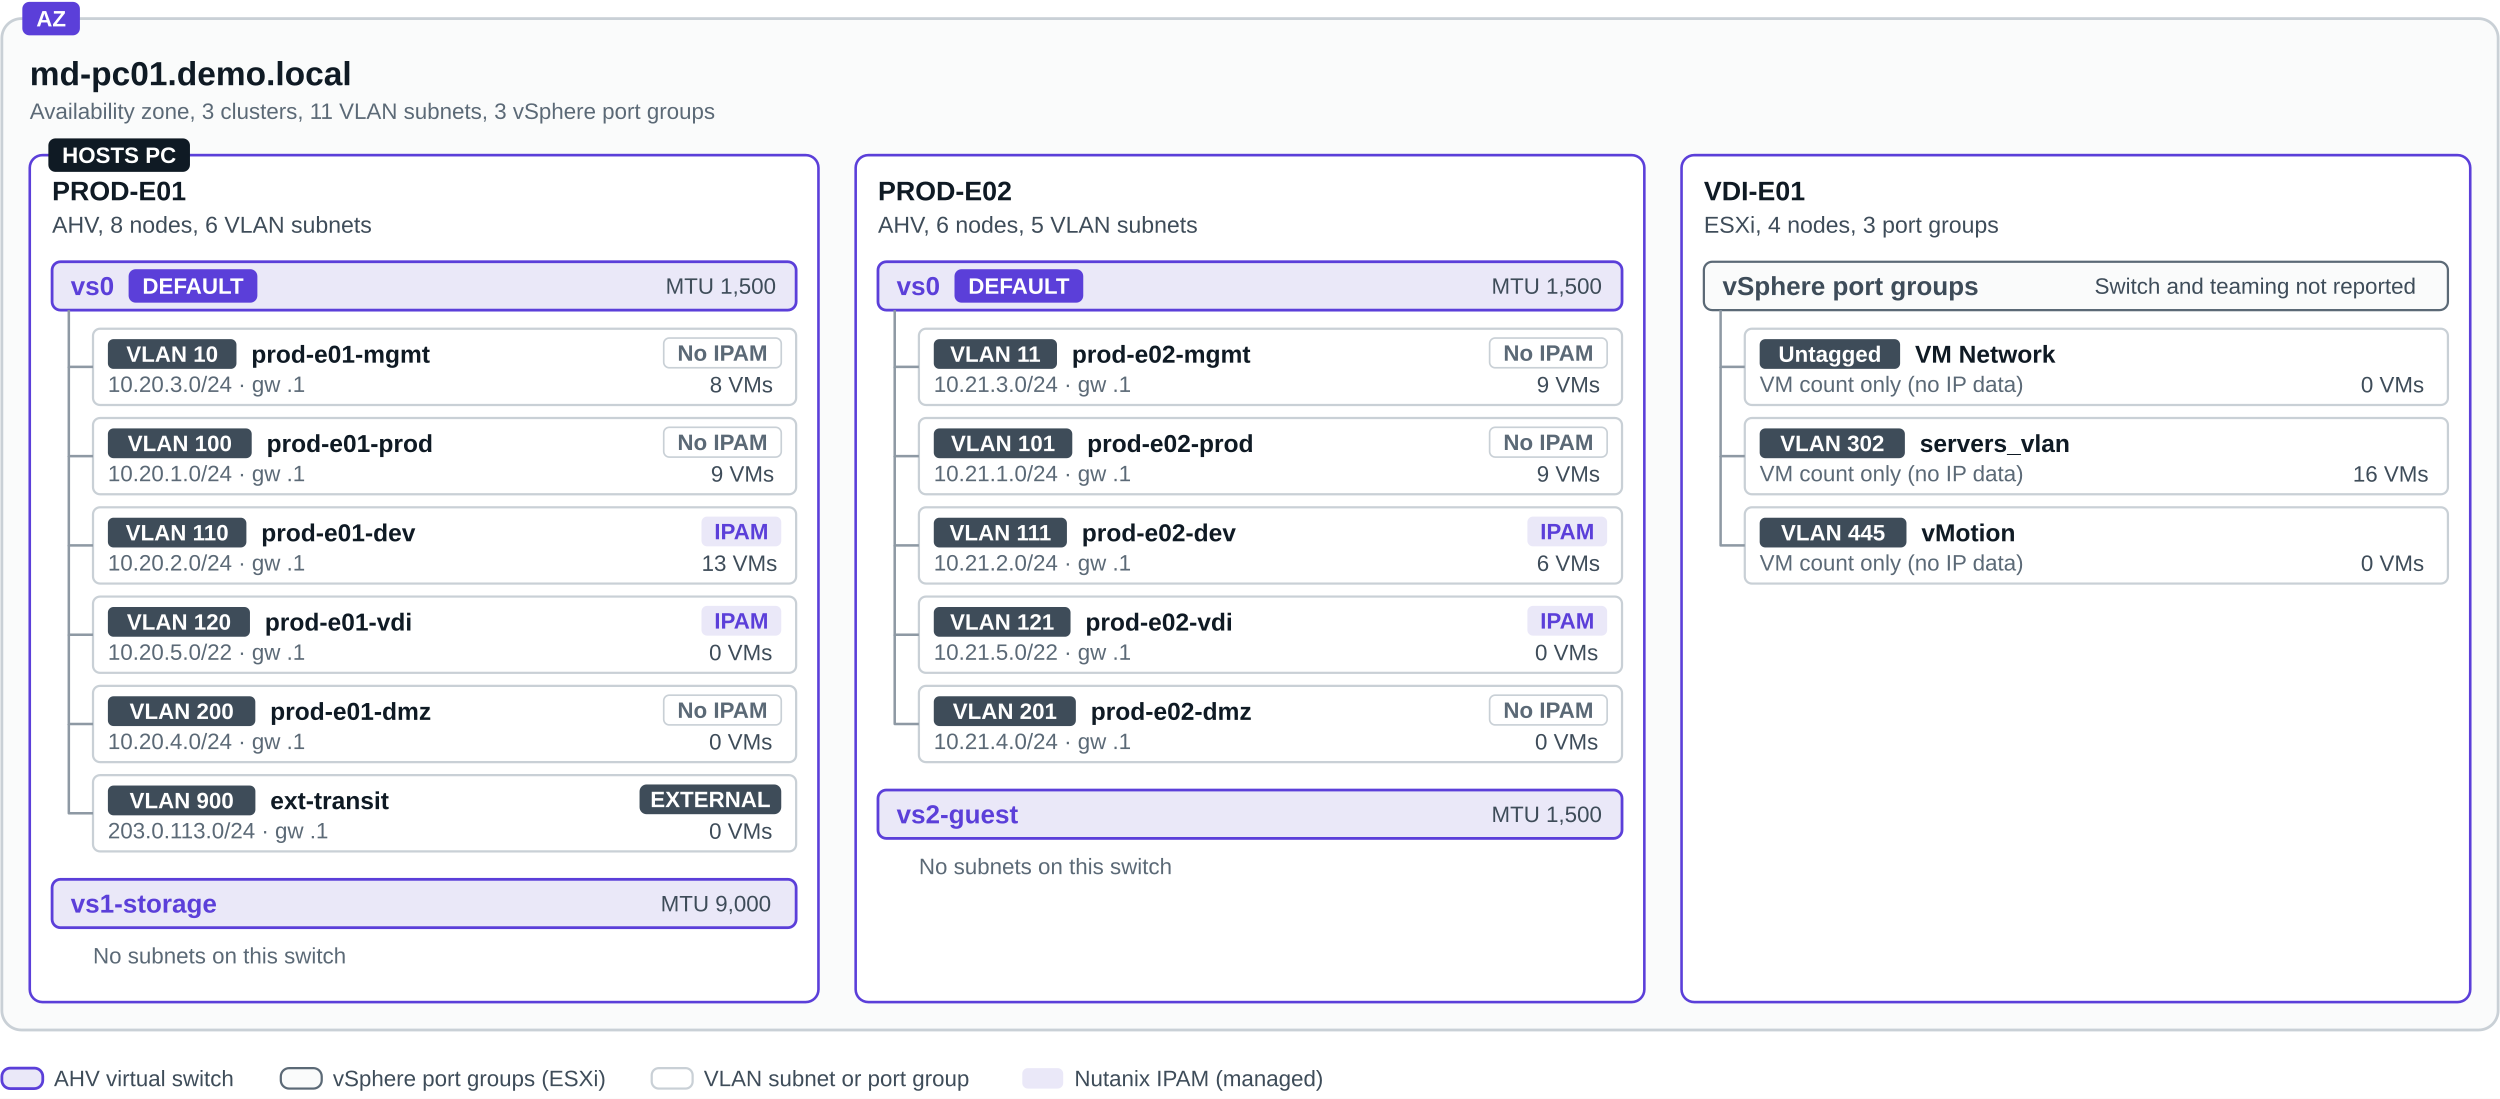
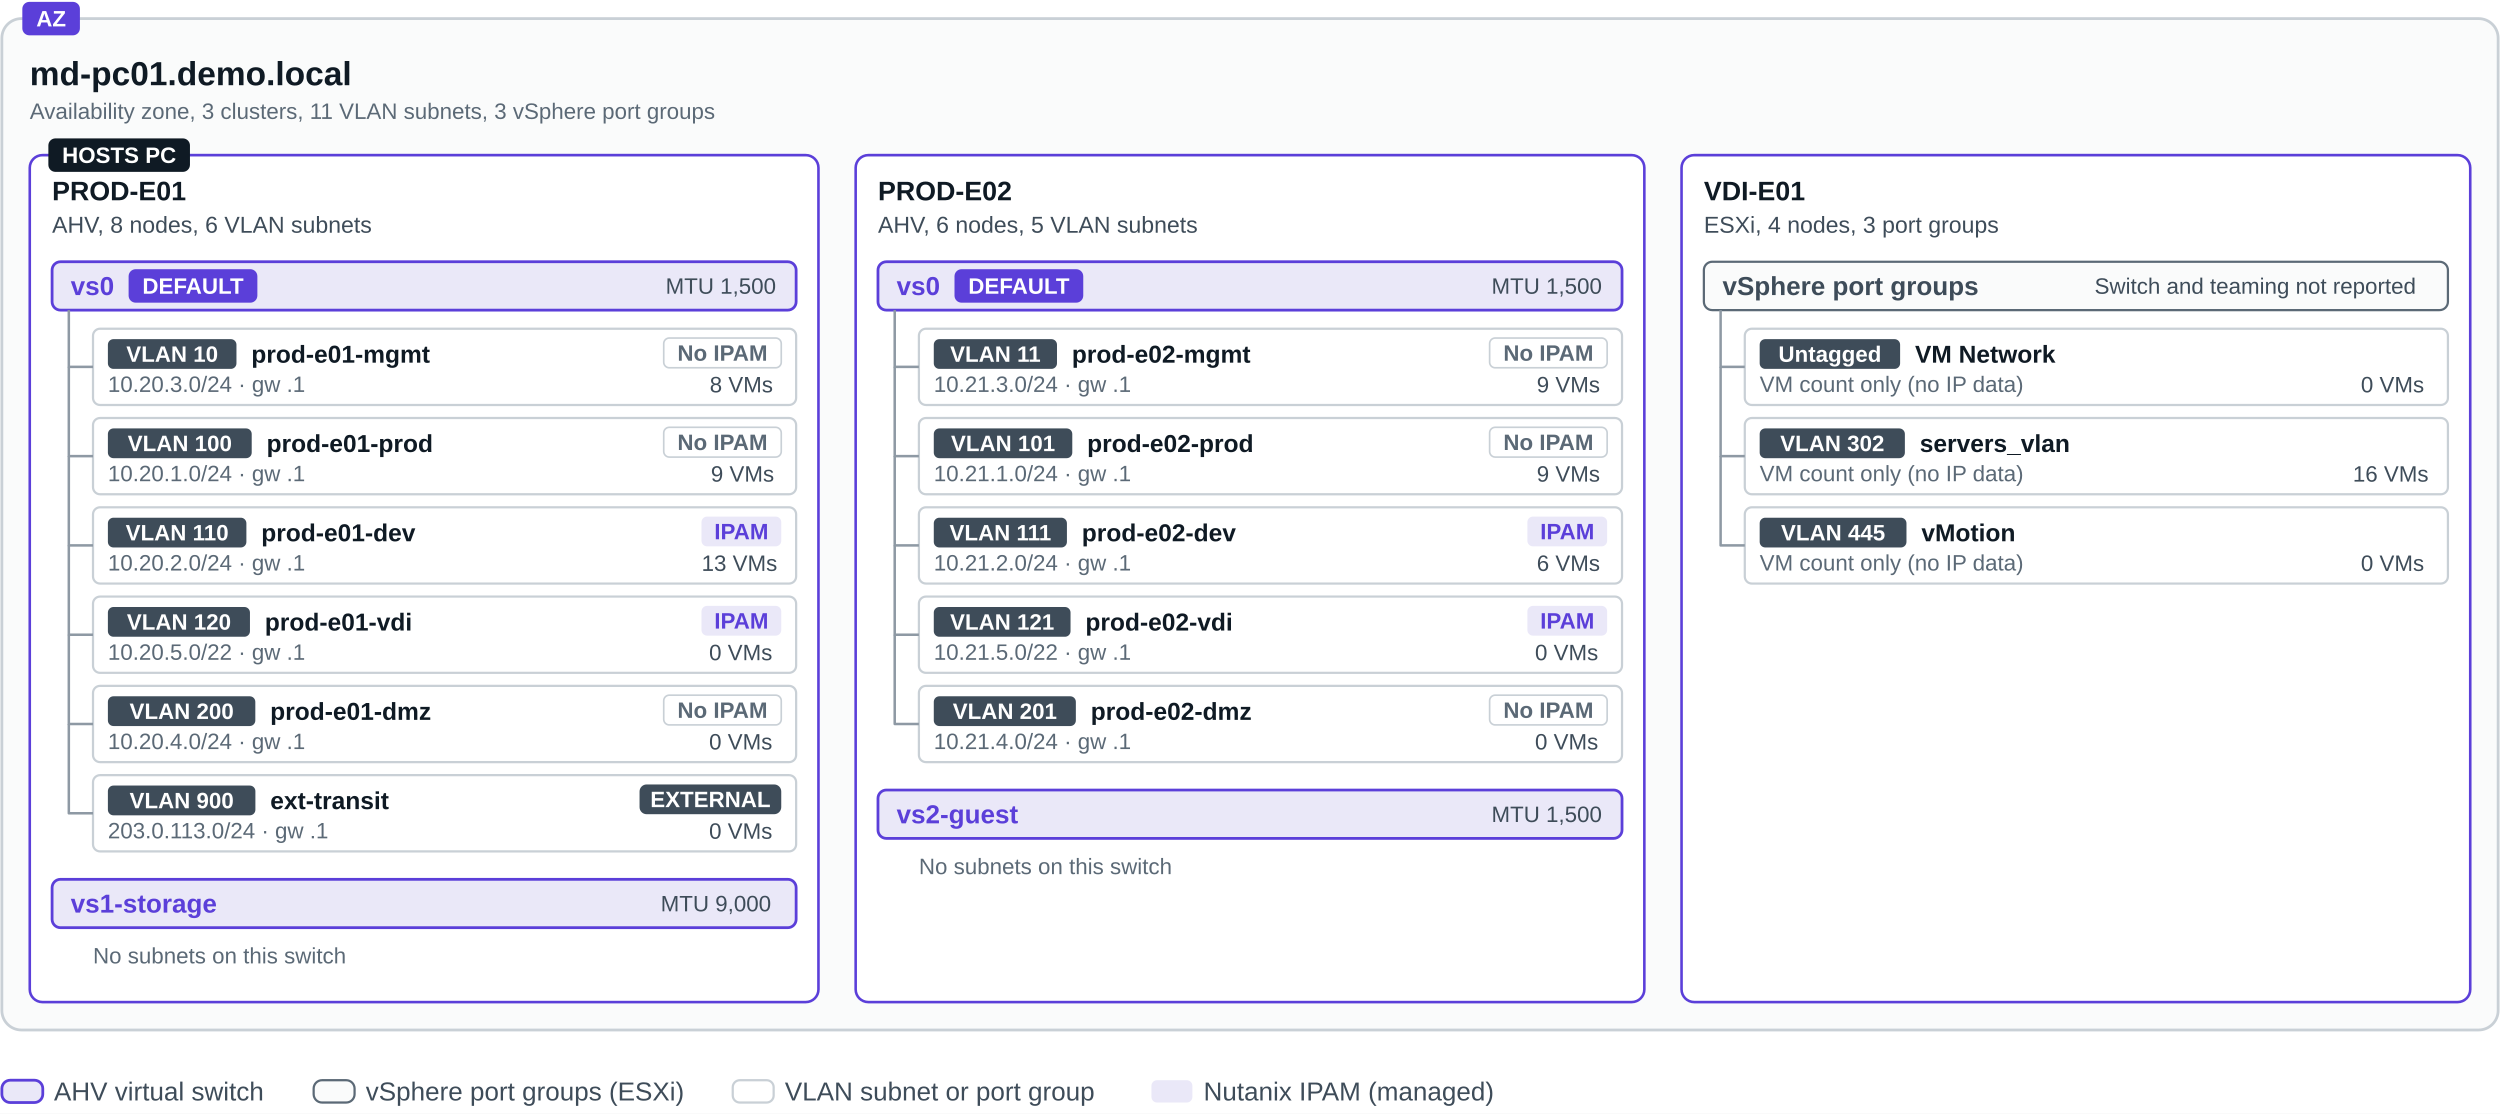
- <svg xmlns="http://www.w3.org/2000/svg" version="1.1" width="672pt" height="295.36pt" viewBox="0 0 672 295.36" font-family="Figtree, Calibri, 'Segoe UI', Arial, sans-serif">
-   <rect width="672" height="295.36" fill="#FFFFFF" />
+ <svg xmlns="http://www.w3.org/2000/svg" version="1.1" width="672pt" height="299.36pt" viewBox="0 0 672 299.36" font-family="Figtree, Calibri, 'Segoe UI', Arial, sans-serif">
+   <rect width="672" height="299.36" fill="#FFFFFF" />
  <g id="site:md-pc01.demo.local" data-kind="container" data-name="md-pc01.demo.local" data-prism-central="md-pc01.demo.local">
    <rect x="0.5" y="5" width="671" height="271.86" fill="#FAFBFB" rx="5.25" stroke="#C9D0D6" stroke-width="0.75" />
    <text x="8" y="22.91" font-size="9" font-weight="600" fill="#0F1A24" textLength="83.19" lengthAdjust="spacingAndGlyphs">md-pc01.demo.local</text>
    <text x="8" y="31.96" font-size="6" fill="#5B6976" textLength="183.22" lengthAdjust="spacingAndGlyphs">Availability zone, 3 clusters, 11 VLAN subnets, 3 vSphere port groups</text>
  </g>
  <g id="cluster:86088e1b-cdfc-5113-a735-aeb9ef1962c3" data-kind="box" data-cluster-uuid="86088e1b-cdfc-5113-a735-aeb9ef1962c3" data-name="PROD-E01" data-prism-central="md-pc01.demo.local">
    <rect x="8" y="41.7" width="212" height="227.66" fill="#FFFFFF" rx="3.4" stroke="#5B3FD9" stroke-width="0.7" />
    <text x="14" y="53.83" font-size="7.2" font-weight="600" fill="#0F1A24" textLength="34.37" lengthAdjust="spacingAndGlyphs">PROD-E01</text>
    <text x="14" y="62.56" font-size="6.2" fill="#3E4C59" textLength="86.47" lengthAdjust="spacingAndGlyphs">AHV, 8 nodes, 6 VLAN subnets</text>
  </g>
  <g id="vs:86088e1b-cdfc-5113-a735-aeb9ef1962c3:vs0" data-kind="box" data-cluster-uuid="86088e1b-cdfc-5113-a735-aeb9ef1962c3" data-name="vs0" data-virtual-switch="vs0">
    <rect x="14" y="70.36" width="200" height="13" fill="#EAE8F8" rx="2.25" stroke="#5B3FD9" stroke-width="0.75" />
    <text x="19" y="79.31" font-size="7" font-weight="600" fill="#5B3FD9" textLength="11.57" lengthAdjust="spacingAndGlyphs">vs0</text>
  </g>
  <g id="vs:86088e1b-cdfc-5113-a735-aeb9ef1962c3:vs0:mtu" data-kind="label">
    <text x="178.91" y="78.96" font-size="6" fill="#3E4C59" textLength="29.09" lengthAdjust="spacingAndGlyphs">MTU 1,500</text>
  </g>
  <g id="subnet:5f0c65e7-222f-5631-98dd-02ef1a78703c" data-kind="box" data-cluster="PROD-E01" data-name="prod-e01-mgmt" data-prefix="10.20.3.0/24" data-prism-central="md-pc01.demo.local" data-subnet-uuid="5f0c65e7-222f-5631-98dd-02ef1a78703c" data-vlan="10">
    <rect x="25" y="88.36" width="189" height="20.5" fill="#FFFFFF" rx="1.9" stroke="#C9D0D6" stroke-width="0.6" />
    <text x="67.56" y="97.49" font-size="6.6" font-weight="600" fill="#0F1A24" textLength="48.09" lengthAdjust="spacingAndGlyphs">prod-e01-mgmt</text>
    <text x="29" y="105.35" font-size="6" fill="#5B6976" textLength="51.71" lengthAdjust="spacingAndGlyphs">10.20.3.0/24 · gw .1</text>
  </g>
  <g id="subnet:5f0c65e7-222f-5631-98dd-02ef1a78703c:vms" data-kind="label">
    <text x="190.77" y="105.46" font-size="6" fill="#3E4C59" textLength="17.2" lengthAdjust="spacingAndGlyphs">8 VMs</text>
  </g>
  <g id="subnet:14679356-3628-5840-a19f-214999b6c3c7" data-kind="box" data-cluster="PROD-E01" data-name="prod-e01-prod" data-prefix="10.20.1.0/24" data-prism-central="md-pc01.demo.local" data-subnet-uuid="14679356-3628-5840-a19f-214999b6c3c7" data-vlan="100">
    <rect x="25" y="112.36" width="189" height="20.5" fill="#FFFFFF" rx="1.9" stroke="#C9D0D6" stroke-width="0.6" />
    <text x="71.66" y="121.49" font-size="6.6" font-weight="600" fill="#0F1A24" textLength="44.23" lengthAdjust="spacingAndGlyphs">prod-e01-prod</text>
    <text x="29" y="129.35" font-size="6" fill="#5B6976" textLength="50.93" lengthAdjust="spacingAndGlyphs">10.20.1.0/24 · gw .1</text>
  </g>
  <g id="subnet:14679356-3628-5840-a19f-214999b6c3c7:vms" data-kind="label">
    <text x="191.08" y="129.46" font-size="6" fill="#3E4C59" textLength="16.91" lengthAdjust="spacingAndGlyphs">9 VMs</text>
  </g>
  <g id="subnet:13371443-f92e-5065-a01f-5186beb67183" data-kind="box" data-cluster="PROD-E01" data-name="prod-e01-dev" data-prefix="10.20.2.0/24" data-prism-central="md-pc01.demo.local" data-subnet-uuid="13371443-f92e-5065-a01f-5186beb67183" data-vlan="110">
    <rect x="25" y="136.36" width="189" height="20.5" fill="#FFFFFF" rx="1.9" stroke="#C9D0D6" stroke-width="0.6" />
    <text x="70.23" y="145.49" font-size="6.6" font-weight="600" fill="#0F1A24" textLength="41.27" lengthAdjust="spacingAndGlyphs">prod-e01-dev</text>
    <text x="29" y="153.35" font-size="6" fill="#5B6976" textLength="51.8" lengthAdjust="spacingAndGlyphs">10.20.2.0/24 · gw .1</text>
  </g>
  <g id="subnet:13371443-f92e-5065-a01f-5186beb67183:vms" data-kind="label">
    <text x="188.59" y="153.46" font-size="6" fill="#3E4C59" textLength="19.25" lengthAdjust="spacingAndGlyphs">13 VMs</text>
  </g>
  <g id="subnet:c2bfb306-8440-53e8-b1ee-47e7c31688c4" data-kind="box" data-cluster="PROD-E01" data-name="prod-e01-vdi" data-prefix="10.20.5.0/22" data-prism-central="md-pc01.demo.local" data-subnet-uuid="c2bfb306-8440-53e8-b1ee-47e7c31688c4" data-vlan="120">
    <rect x="25" y="160.36" width="189" height="20.5" fill="#FFFFFF" rx="1.9" stroke="#C9D0D6" stroke-width="0.6" />
    <text x="71.19" y="169.49" font-size="6.6" font-weight="600" fill="#0F1A24" textLength="39.28" lengthAdjust="spacingAndGlyphs">prod-e01-vdi</text>
    <text x="29" y="177.35" font-size="6" fill="#5B6976" textLength="51.53" lengthAdjust="spacingAndGlyphs">10.20.5.0/22 · gw .1</text>
  </g>
  <g id="subnet:c2bfb306-8440-53e8-b1ee-47e7c31688c4:vms" data-kind="label">
    <text x="190.6" y="177.46" font-size="6" fill="#3E4C59" textLength="17.36" lengthAdjust="spacingAndGlyphs">0 VMs</text>
  </g>
  <g id="subnet:2b6ede06-5ed9-5a8a-8906-f493c0ff00e6" data-kind="box" data-cluster="PROD-E01" data-name="prod-e01-dmz" data-prefix="10.20.4.0/24" data-prism-central="md-pc01.demo.local" data-subnet-uuid="2b6ede06-5ed9-5a8a-8906-f493c0ff00e6" data-vlan="200">
    <rect x="25" y="184.36" width="189" height="20.5" fill="#FFFFFF" rx="1.9" stroke="#C9D0D6" stroke-width="0.6" />
    <text x="72.63" y="193.49" font-size="6.6" font-weight="600" fill="#0F1A24" textLength="42.95" lengthAdjust="spacingAndGlyphs">prod-e01-dmz</text>
    <text x="29" y="201.35" font-size="6" fill="#5B6976" textLength="52.18" lengthAdjust="spacingAndGlyphs">10.20.4.0/24 · gw .1</text>
  </g>
  <g id="subnet:2b6ede06-5ed9-5a8a-8906-f493c0ff00e6:vms" data-kind="label">
    <text x="190.6" y="201.46" font-size="6" fill="#3E4C59" textLength="17.36" lengthAdjust="spacingAndGlyphs">0 VMs</text>
  </g>
  <g id="subnet:73d3c0da-d6e1-5147-86df-f8b1d5b45de2" data-kind="box" data-cluster="PROD-E01" data-name="ext-transit" data-prefix="203.0.113.0/24" data-prism-central="md-pc01.demo.local" data-subnet-uuid="73d3c0da-d6e1-5147-86df-f8b1d5b45de2" data-vlan="900" data-external="true">
    <rect x="25" y="208.36" width="189" height="20.5" fill="#FFFFFF" rx="1.9" stroke="#C9D0D6" stroke-width="0.6" />
    <text x="72.65" y="217.49" font-size="6.6" font-weight="600" fill="#0F1A24" textLength="31.81" lengthAdjust="spacingAndGlyphs">ext-transit</text>
    <text x="29" y="225.35" font-size="6" fill="#5B6976" textLength="57.46" lengthAdjust="spacingAndGlyphs">203.0.113.0/24 · gw .1</text>
  </g>
  <g id="subnet:73d3c0da-d6e1-5147-86df-f8b1d5b45de2:vms" data-kind="label">
    <text x="190.6" y="225.46" font-size="6" fill="#3E4C59" textLength="17.36" lengthAdjust="spacingAndGlyphs">0 VMs</text>
  </g>
  <g id="vs:86088e1b-cdfc-5113-a735-aeb9ef1962c3:vs1-storage" data-kind="box" data-cluster-uuid="86088e1b-cdfc-5113-a735-aeb9ef1962c3" data-name="vs1-storage" data-virtual-switch="vs1-storage">
    <rect x="14" y="236.36" width="200" height="13" fill="#EAE8F8" rx="2.25" stroke="#5B3FD9" stroke-width="0.75" />
    <text x="19" y="245.31" font-size="7" font-weight="600" fill="#5B3FD9" textLength="37.18" lengthAdjust="spacingAndGlyphs">vs1-storage</text>
  </g>
  <g id="vs:86088e1b-cdfc-5113-a735-aeb9ef1962c3:vs1-storage:mtu" data-kind="label">
    <text x="177.59" y="244.96" font-size="6" fill="#3E4C59" textLength="30.41" lengthAdjust="spacingAndGlyphs">MTU 9,000</text>
  </g>
  <g id="vs:86088e1b-cdfc-5113-a735-aeb9ef1962c3:vs1-storage:none" data-kind="label">
    <text x="25" y="258.96" font-size="6" fill="#5B6976" textLength="69.79" lengthAdjust="spacingAndGlyphs">No subnets on this switch</text>
  </g>
  <g id="cluster:b05a4233-4013-58ed-a8b7-794ab3a4f5f8" data-kind="box" data-cluster-uuid="b05a4233-4013-58ed-a8b7-794ab3a4f5f8" data-name="PROD-E02" data-prism-central="md-pc01.demo.local">
    <rect x="230" y="41.7" width="212" height="227.66" fill="#FFFFFF" rx="3.4" stroke="#5B3FD9" stroke-width="0.7" />
    <text x="236" y="53.83" font-size="7.2" font-weight="600" fill="#0F1A24" textLength="35.47" lengthAdjust="spacingAndGlyphs">PROD-E02</text>
    <text x="236" y="62.56" font-size="6.2" fill="#3E4C59" textLength="86.22" lengthAdjust="spacingAndGlyphs">AHV, 6 nodes, 5 VLAN subnets</text>
  </g>
  <g id="vs:b05a4233-4013-58ed-a8b7-794ab3a4f5f8:vs0" data-kind="box" data-cluster-uuid="b05a4233-4013-58ed-a8b7-794ab3a4f5f8" data-name="vs0" data-virtual-switch="vs0">
    <rect x="236" y="70.36" width="200" height="13" fill="#EAE8F8" rx="2.25" stroke="#5B3FD9" stroke-width="0.75" />
    <text x="241" y="79.31" font-size="7" font-weight="600" fill="#5B3FD9" textLength="11.57" lengthAdjust="spacingAndGlyphs">vs0</text>
  </g>
  <g id="vs:b05a4233-4013-58ed-a8b7-794ab3a4f5f8:vs0:mtu" data-kind="label">
    <text x="400.91" y="78.96" font-size="6" fill="#3E4C59" textLength="29.09" lengthAdjust="spacingAndGlyphs">MTU 1,500</text>
  </g>
  <g id="subnet:316b9098-112f-5fe3-880a-23b052b5348e" data-kind="box" data-cluster="PROD-E02" data-name="prod-e02-mgmt" data-prefix="10.21.3.0/24" data-prism-central="md-pc01.demo.local" data-subnet-uuid="316b9098-112f-5fe3-880a-23b052b5348e" data-vlan="11">
    <rect x="247" y="88.36" width="189" height="20.5" fill="#FFFFFF" rx="1.9" stroke="#C9D0D6" stroke-width="0.6" />
    <text x="288.12" y="97.49" font-size="6.6" font-weight="600" fill="#0F1A24" textLength="49.09" lengthAdjust="spacingAndGlyphs">prod-e02-mgmt</text>
    <text x="251" y="105.35" font-size="6" fill="#5B6976" textLength="50.35" lengthAdjust="spacingAndGlyphs">10.21.3.0/24 · gw .1</text>
  </g>
  <g id="subnet:316b9098-112f-5fe3-880a-23b052b5348e:vms" data-kind="label">
    <text x="413.08" y="105.46" font-size="6" fill="#3E4C59" textLength="16.91" lengthAdjust="spacingAndGlyphs">9 VMs</text>
  </g>
  <g id="subnet:80bc3fc9-8001-57ae-b980-06e022caf45e" data-kind="box" data-cluster="PROD-E02" data-name="prod-e02-prod" data-prefix="10.21.1.0/24" data-prism-central="md-pc01.demo.local" data-subnet-uuid="80bc3fc9-8001-57ae-b980-06e022caf45e" data-vlan="101">
    <rect x="247" y="112.36" width="189" height="20.5" fill="#FFFFFF" rx="1.9" stroke="#C9D0D6" stroke-width="0.6" />
    <text x="292.23" y="121.49" font-size="6.6" font-weight="600" fill="#0F1A24" textLength="45.23" lengthAdjust="spacingAndGlyphs">prod-e02-prod</text>
    <text x="251" y="129.35" font-size="6" fill="#5B6976" textLength="49.56" lengthAdjust="spacingAndGlyphs">10.21.1.0/24 · gw .1</text>
  </g>
  <g id="subnet:80bc3fc9-8001-57ae-b980-06e022caf45e:vms" data-kind="label">
    <text x="413.08" y="129.46" font-size="6" fill="#3E4C59" textLength="16.91" lengthAdjust="spacingAndGlyphs">9 VMs</text>
  </g>
  <g id="subnet:b2555e59-e2ad-561f-b91e-d1fac1a81889" data-kind="box" data-cluster="PROD-E02" data-name="prod-e02-dev" data-prefix="10.21.2.0/24" data-prism-central="md-pc01.demo.local" data-subnet-uuid="b2555e59-e2ad-561f-b91e-d1fac1a81889" data-vlan="111">
    <rect x="247" y="136.36" width="189" height="20.5" fill="#FFFFFF" rx="1.9" stroke="#C9D0D6" stroke-width="0.6" />
    <text x="290.79" y="145.49" font-size="6.6" font-weight="600" fill="#0F1A24" textLength="42.27" lengthAdjust="spacingAndGlyphs">prod-e02-dev</text>
    <text x="251" y="153.35" font-size="6" fill="#5B6976" textLength="50.44" lengthAdjust="spacingAndGlyphs">10.21.2.0/24 · gw .1</text>
  </g>
  <g id="subnet:b2555e59-e2ad-561f-b91e-d1fac1a81889:vms" data-kind="label">
    <text x="413.08" y="153.46" font-size="6" fill="#3E4C59" textLength="16.91" lengthAdjust="spacingAndGlyphs">6 VMs</text>
  </g>
  <g id="subnet:e1aa7c7c-5acf-54b5-864e-657ea910a230" data-kind="box" data-cluster="PROD-E02" data-name="prod-e02-vdi" data-prefix="10.21.5.0/22" data-prism-central="md-pc01.demo.local" data-subnet-uuid="e1aa7c7c-5acf-54b5-864e-657ea910a230" data-vlan="121">
    <rect x="247" y="160.36" width="189" height="20.5" fill="#FFFFFF" rx="1.9" stroke="#C9D0D6" stroke-width="0.6" />
    <text x="291.76" y="169.49" font-size="6.6" font-weight="600" fill="#0F1A24" textLength="40.29" lengthAdjust="spacingAndGlyphs">prod-e02-vdi</text>
    <text x="251" y="177.35" font-size="6" fill="#5B6976" textLength="50.16" lengthAdjust="spacingAndGlyphs">10.21.5.0/22 · gw .1</text>
  </g>
  <g id="subnet:e1aa7c7c-5acf-54b5-864e-657ea910a230:vms" data-kind="label">
    <text x="412.6" y="177.46" font-size="6" fill="#3E4C59" textLength="17.36" lengthAdjust="spacingAndGlyphs">0 VMs</text>
  </g>
  <g id="subnet:1e5d83f5-e261-5bed-9dfe-e46e3c95e9c3" data-kind="box" data-cluster="PROD-E02" data-name="prod-e02-dmz" data-prefix="10.21.4.0/24" data-prism-central="md-pc01.demo.local" data-subnet-uuid="1e5d83f5-e261-5bed-9dfe-e46e3c95e9c3" data-vlan="201">
    <rect x="247" y="184.36" width="189" height="20.5" fill="#FFFFFF" rx="1.9" stroke="#C9D0D6" stroke-width="0.6" />
    <text x="293.19" y="193.49" font-size="6.6" font-weight="600" fill="#0F1A24" textLength="43.95" lengthAdjust="spacingAndGlyphs">prod-e02-dmz</text>
    <text x="251" y="201.35" font-size="6" fill="#5B6976" textLength="50.81" lengthAdjust="spacingAndGlyphs">10.21.4.0/24 · gw .1</text>
  </g>
  <g id="subnet:1e5d83f5-e261-5bed-9dfe-e46e3c95e9c3:vms" data-kind="label">
    <text x="412.6" y="201.46" font-size="6" fill="#3E4C59" textLength="17.36" lengthAdjust="spacingAndGlyphs">0 VMs</text>
  </g>
  <g id="vs:b05a4233-4013-58ed-a8b7-794ab3a4f5f8:vs2-guest" data-kind="box" data-cluster-uuid="b05a4233-4013-58ed-a8b7-794ab3a4f5f8" data-name="vs2-guest" data-virtual-switch="vs2-guest">
    <rect x="236" y="212.36" width="200" height="13" fill="#EAE8F8" rx="2.25" stroke="#5B3FD9" stroke-width="0.75" />
    <text x="241" y="221.31" font-size="7" font-weight="600" fill="#5B3FD9" textLength="31.92" lengthAdjust="spacingAndGlyphs">vs2-guest</text>
  </g>
  <g id="vs:b05a4233-4013-58ed-a8b7-794ab3a4f5f8:vs2-guest:mtu" data-kind="label">
    <text x="400.91" y="220.96" font-size="6" fill="#3E4C59" textLength="29.09" lengthAdjust="spacingAndGlyphs">MTU 1,500</text>
  </g>
  <g id="vs:b05a4233-4013-58ed-a8b7-794ab3a4f5f8:vs2-guest:none" data-kind="label">
    <text x="247" y="234.96" font-size="6" fill="#5B6976" textLength="69.79" lengthAdjust="spacingAndGlyphs">No subnets on this switch</text>
  </g>
  <g id="cluster:9b4738ef-4d63-5e4f-92be-6214d8858c4e" data-kind="box" data-cluster-uuid="9b4738ef-4d63-5e4f-92be-6214d8858c4e" data-name="VDI-E01" data-prism-central="md-pc01.demo.local">
    <rect x="452" y="41.7" width="212" height="227.66" fill="#FFFFFF" rx="3.4" stroke="#5B3FD9" stroke-width="0.7" />
    <text x="458" y="53.83" font-size="7.2" font-weight="600" fill="#0F1A24" textLength="27.02" lengthAdjust="spacingAndGlyphs">VDI-E01</text>
    <text x="458" y="62.56" font-size="6.2" fill="#3E4C59" textLength="78.41" lengthAdjust="spacingAndGlyphs">ESXi, 4 nodes, 3 port groups</text>
  </g>
  <g id="pg:9b4738ef-4d63-5e4f-92be-6214d8858c4e" data-kind="box" data-cluster-uuid="9b4738ef-4d63-5e4f-92be-6214d8858c4e" data-name="vSphere port groups">
    <rect x="458" y="70.36" width="200" height="13" fill="#FAFBFB" rx="2.25" stroke="#5B6976" stroke-width="0.6" />
    <text x="463" y="79.31" font-size="7" font-weight="600" fill="#3E4C59" textLength="65.53" lengthAdjust="spacingAndGlyphs">vSphere port groups</text>
  </g>
  <g id="pg:9b4738ef-4d63-5e4f-92be-6214d8858c4e:mtu" data-kind="label">
    <text x="563.02" y="78.96" font-size="6" fill="#3E4C59" textLength="88.98" lengthAdjust="spacingAndGlyphs">Switch and teaming not reported</text>
  </g>
  <g id="pg:2f80d477-0c04-5273-9a1f-52df2b23ca6c" data-kind="box" data-cluster="VDI-E01" data-name="VM Network" data-port-group-uuid="2f80d477-0c04-5273-9a1f-52df2b23ca6c" data-prism-central="md-pc01.demo.local" data-vlan="0">
    <rect x="469" y="88.36" width="189" height="20.5" fill="#FFFFFF" rx="1.9" stroke="#C9D0D6" stroke-width="0.6" />
    <text x="514.75" y="97.49" font-size="6.6" font-weight="600" fill="#0F1A24" textLength="38.27" lengthAdjust="spacingAndGlyphs">VM Network</text>
    <text x="473" y="105.35" font-size="6" fill="#5B6976" textLength="71.69" lengthAdjust="spacingAndGlyphs">VM count only (no IP data)</text>
  </g>
  <g id="pg:2f80d477-0c04-5273-9a1f-52df2b23ca6c:vms" data-kind="label">
    <text x="634.6" y="105.46" font-size="6" fill="#3E4C59" textLength="17.36" lengthAdjust="spacingAndGlyphs">0 VMs</text>
  </g>
  <g id="pg:a4fabf94-eb8a-5ff7-8148-578a58d6177f" data-kind="box" data-cluster="VDI-E01" data-name="servers_vlan" data-port-group-uuid="a4fabf94-eb8a-5ff7-8148-578a58d6177f" data-prism-central="md-pc01.demo.local" data-vlan="302">
    <rect x="469" y="112.36" width="189" height="20.5" fill="#FFFFFF" rx="1.9" stroke="#C9D0D6" stroke-width="0.6" />
    <text x="516.03" y="121.49" font-size="6.6" font-weight="600" fill="#0F1A24" textLength="36.99" lengthAdjust="spacingAndGlyphs">servers_vlan</text>
    <text x="473" y="129.35" font-size="6" fill="#5B6976" textLength="71.69" lengthAdjust="spacingAndGlyphs">VM count only (no IP data)</text>
  </g>
  <g id="pg:a4fabf94-eb8a-5ff7-8148-578a58d6177f:vms" data-kind="label">
    <text x="632.45" y="129.46" font-size="6" fill="#3E4C59" textLength="19.39" lengthAdjust="spacingAndGlyphs">16 VMs</text>
  </g>
  <g id="pg:9f116f78-5ec8-57be-abd7-9c9197906dd4" data-kind="box" data-cluster="VDI-E01" data-name="vMotion" data-port-group-uuid="9f116f78-5ec8-57be-abd7-9c9197906dd4" data-prism-central="md-pc01.demo.local" data-vlan="445">
    <rect x="469" y="136.36" width="189" height="20.5" fill="#FFFFFF" rx="1.9" stroke="#C9D0D6" stroke-width="0.6" />
    <text x="516.46" y="145.49" font-size="6.6" font-weight="600" fill="#0F1A24" textLength="24.84" lengthAdjust="spacingAndGlyphs">vMotion</text>
    <text x="473" y="153.35" font-size="6" fill="#5B6976" textLength="71.69" lengthAdjust="spacingAndGlyphs">VM count only (no IP data)</text>
  </g>
  <g id="pg:9f116f78-5ec8-57be-abd7-9c9197906dd4:vms" data-kind="label">
    <text x="634.6" y="153.46" font-size="6" fill="#3E4C59" textLength="17.36" lengthAdjust="spacingAndGlyphs">0 VMs</text>
  </g>
  <g id="legend:0" data-kind="swatch">
-     <rect x="0.5" y="287.11" width="11" height="5.5" fill="#EAE8F8" rx="2.25" stroke="#5B3FD9" stroke-width="0.75" />
+     <rect x="0.5" y="290.36" width="11" height="6" fill="#EAE8F8" rx="2.25" stroke="#5B3FD9" stroke-width="0.75" />
  </g>
  <g id="legend:0:label" data-kind="label">
-     <text x="14.5" y="291.96" font-size="6" fill="#3E4C59" textLength="49.98" lengthAdjust="spacingAndGlyphs">AHV virtual switch</text>
+     <text x="14.5" y="295.81" font-size="7" fill="#3E4C59" textLength="58.31" lengthAdjust="spacingAndGlyphs">AHV virtual switch</text>
  </g>
  <g id="legend:1" data-kind="swatch">
-     <rect x="75.48" y="287.11" width="11" height="5.5" fill="#FAFBFB" rx="2.25" stroke="#5B6976" stroke-width="0.6" />
+     <rect x="84.31" y="290.36" width="11" height="6" fill="#FAFBFB" rx="2.25" stroke="#5B6976" stroke-width="0.6" />
  </g>
  <g id="legend:1:label" data-kind="label">
-     <text x="89.48" y="291.96" font-size="6" fill="#3E4C59" textLength="73.3" lengthAdjust="spacingAndGlyphs">vSphere port groups (ESXi)</text>
+     <text x="98.31" y="295.81" font-size="7" fill="#3E4C59" textLength="85.52" lengthAdjust="spacingAndGlyphs">vSphere port groups (ESXi)</text>
  </g>
  <g id="legend:2" data-kind="swatch">
-     <rect x="175.18" y="287.11" width="11" height="5.5" fill="#FFFFFF" rx="1.9" stroke="#C9D0D6" stroke-width="0.6" />
+     <rect x="196.96" y="290.36" width="11" height="6" fill="#FFFFFF" rx="1.9" stroke="#C9D0D6" stroke-width="0.6" />
  </g>
  <g id="legend:2:label" data-kind="label">
-     <text x="189.18" y="291.96" font-size="6" fill="#3E4C59" textLength="73.22" lengthAdjust="spacingAndGlyphs">VLAN subnet or port group</text>
+     <text x="210.96" y="295.81" font-size="7" fill="#3E4C59" textLength="85.42" lengthAdjust="spacingAndGlyphs">VLAN subnet or port group</text>
  </g>
  <g id="legend:3" data-kind="swatch">
-     <rect x="274.79" y="287.11" width="11" height="5.5" fill="#EAE8F8" rx="1.5" />
+     <rect x="309.51" y="290.36" width="11" height="6" fill="#EAE8F8" rx="1.5" />
  </g>
  <g id="legend:3:label" data-kind="label">
-     <text x="288.79" y="291.96" font-size="6" fill="#3E4C59" textLength="67.22" lengthAdjust="spacingAndGlyphs">Nutanix IPAM (managed)</text>
+     <text x="323.51" y="295.81" font-size="7" fill="#3E4C59" textLength="78.43" lengthAdjust="spacingAndGlyphs">Nutanix IPAM (managed)</text>
  </g>
  <g id="vs:86088e1b-cdfc-5113-a735-aeb9ef1962c3:vs0-&gt;subnet:5f0c65e7-222f-5631-98dd-02ef1a78703c" data-kind="edge" data-link="trunk">
    <polyline points="18.5,83.36 18.5,98.61 25,98.61" fill="none" stroke="#8E99A4" stroke-width="0.68" stroke-linejoin="round" />
  </g>
  <g id="vs:86088e1b-cdfc-5113-a735-aeb9ef1962c3:vs0-&gt;subnet:14679356-3628-5840-a19f-214999b6c3c7" data-kind="edge" data-link="trunk">
    <polyline points="18.5,98.61 18.5,122.61 25,122.61" fill="none" stroke="#8E99A4" stroke-width="0.68" stroke-linejoin="round" />
  </g>
  <g id="vs:86088e1b-cdfc-5113-a735-aeb9ef1962c3:vs0-&gt;subnet:13371443-f92e-5065-a01f-5186beb67183" data-kind="edge" data-link="trunk">
    <polyline points="18.5,122.61 18.5,146.61 25,146.61" fill="none" stroke="#8E99A4" stroke-width="0.68" stroke-linejoin="round" />
  </g>
  <g id="vs:86088e1b-cdfc-5113-a735-aeb9ef1962c3:vs0-&gt;subnet:c2bfb306-8440-53e8-b1ee-47e7c31688c4" data-kind="edge" data-link="trunk">
    <polyline points="18.5,146.61 18.5,170.61 25,170.61" fill="none" stroke="#8E99A4" stroke-width="0.68" stroke-linejoin="round" />
  </g>
  <g id="vs:86088e1b-cdfc-5113-a735-aeb9ef1962c3:vs0-&gt;subnet:2b6ede06-5ed9-5a8a-8906-f493c0ff00e6" data-kind="edge" data-link="trunk">
    <polyline points="18.5,170.61 18.5,194.61 25,194.61" fill="none" stroke="#8E99A4" stroke-width="0.68" stroke-linejoin="round" />
  </g>
  <g id="vs:86088e1b-cdfc-5113-a735-aeb9ef1962c3:vs0-&gt;subnet:73d3c0da-d6e1-5147-86df-f8b1d5b45de2" data-kind="edge" data-link="trunk">
    <polyline points="18.5,194.61 18.5,218.61 25,218.61" fill="none" stroke="#8E99A4" stroke-width="0.68" stroke-linejoin="round" />
  </g>
  <g id="vs:b05a4233-4013-58ed-a8b7-794ab3a4f5f8:vs0-&gt;subnet:316b9098-112f-5fe3-880a-23b052b5348e" data-kind="edge" data-link="trunk">
    <polyline points="240.5,83.36 240.5,98.61 247,98.61" fill="none" stroke="#8E99A4" stroke-width="0.68" stroke-linejoin="round" />
  </g>
  <g id="vs:b05a4233-4013-58ed-a8b7-794ab3a4f5f8:vs0-&gt;subnet:80bc3fc9-8001-57ae-b980-06e022caf45e" data-kind="edge" data-link="trunk">
    <polyline points="240.5,98.61 240.5,122.61 247,122.61" fill="none" stroke="#8E99A4" stroke-width="0.68" stroke-linejoin="round" />
  </g>
  <g id="vs:b05a4233-4013-58ed-a8b7-794ab3a4f5f8:vs0-&gt;subnet:b2555e59-e2ad-561f-b91e-d1fac1a81889" data-kind="edge" data-link="trunk">
    <polyline points="240.5,122.61 240.5,146.61 247,146.61" fill="none" stroke="#8E99A4" stroke-width="0.68" stroke-linejoin="round" />
  </g>
  <g id="vs:b05a4233-4013-58ed-a8b7-794ab3a4f5f8:vs0-&gt;subnet:e1aa7c7c-5acf-54b5-864e-657ea910a230" data-kind="edge" data-link="trunk">
    <polyline points="240.5,146.61 240.5,170.61 247,170.61" fill="none" stroke="#8E99A4" stroke-width="0.68" stroke-linejoin="round" />
  </g>
  <g id="vs:b05a4233-4013-58ed-a8b7-794ab3a4f5f8:vs0-&gt;subnet:1e5d83f5-e261-5bed-9dfe-e46e3c95e9c3" data-kind="edge" data-link="trunk">
    <polyline points="240.5,170.61 240.5,194.61 247,194.61" fill="none" stroke="#8E99A4" stroke-width="0.68" stroke-linejoin="round" />
  </g>
  <g id="pg:9b4738ef-4d63-5e4f-92be-6214d8858c4e-&gt;pg:2f80d477-0c04-5273-9a1f-52df2b23ca6c" data-kind="edge" data-link="trunk">
    <polyline points="462.5,83.36 462.5,98.61 469,98.61" fill="none" stroke="#8E99A4" stroke-width="0.68" stroke-linejoin="round" />
  </g>
  <g id="pg:9b4738ef-4d63-5e4f-92be-6214d8858c4e-&gt;pg:a4fabf94-eb8a-5ff7-8148-578a58d6177f" data-kind="edge" data-link="trunk">
    <polyline points="462.5,98.61 462.5,122.61 469,122.61" fill="none" stroke="#8E99A4" stroke-width="0.68" stroke-linejoin="round" />
  </g>
  <g id="pg:9b4738ef-4d63-5e4f-92be-6214d8858c4e-&gt;pg:9f116f78-5ec8-57be-abd7-9c9197906dd4" data-kind="edge" data-link="trunk">
    <polyline points="462.5,122.61 462.5,146.61 469,146.61" fill="none" stroke="#8E99A4" stroke-width="0.68" stroke-linejoin="round" />
  </g>
  <g id="site:md-pc01.demo.local:tag" data-kind="tag">
    <rect x="6" y="0.5" width="15.48" height="9" fill="#5B3FD9" rx="1.9" />
    <text x="13.74" y="7.1" text-anchor="middle" font-size="6" font-weight="600" fill="#FFFFFF" textLength="8" lengthAdjust="spacingAndGlyphs">AZ</text>
  </g>
  <g id="cluster:86088e1b-cdfc-5113-a735-aeb9ef1962c3:role" data-kind="tag">
    <rect x="13" y="37.2" width="38.06" height="9" fill="#0F1A24" rx="1.9" />
    <text x="32.03" y="43.8" text-anchor="middle" font-size="6" font-weight="600" fill="#FFFFFF" textLength="29.3" lengthAdjust="spacingAndGlyphs">HOSTS PC</text>
  </g>
  <g id="vs:86088e1b-cdfc-5113-a735-aeb9ef1962c3:vs0:default" data-kind="tag">
    <rect x="34.57" y="72.36" width="34.61" height="9" fill="#5B3FD9" rx="1.9" />
    <text x="51.88" y="78.96" text-anchor="middle" font-size="6" font-weight="600" fill="#FFFFFF" textLength="26.05" lengthAdjust="spacingAndGlyphs">DEFAULT</text>
  </g>
  <g id="subnet:5f0c65e7-222f-5631-98dd-02ef1a78703c:vlan" data-kind="tag">
    <rect x="29" y="91.16" width="34.56" height="8" fill="#3E4C59" rx="1.5" />
    <text x="46.28" y="97.26" text-anchor="middle" font-size="6" font-weight="600" fill="#FFFFFF" textLength="24.11" lengthAdjust="spacingAndGlyphs">VLAN 10</text>
  </g>
  <g id="subnet:5f0c65e7-222f-5631-98dd-02ef1a78703c:ipam" data-kind="pill">
    <rect x="178.41" y="90.86" width="31.59" height="8" fill="#FFFFFF" rx="1.5" stroke="#C9D0D6" stroke-width="0.45" />
    <text x="194.2" y="96.96" text-anchor="middle" font-size="6" font-weight="600" fill="#5B6976" textLength="24.14" lengthAdjust="spacingAndGlyphs">No IPAM</text>
  </g>
  <g id="subnet:14679356-3628-5840-a19f-214999b6c3c7:vlan" data-kind="tag">
    <rect x="29" y="115.16" width="38.66" height="8" fill="#3E4C59" rx="1.5" />
    <text x="48.33" y="121.26" text-anchor="middle" font-size="6" font-weight="600" fill="#FFFFFF" textLength="27.98" lengthAdjust="spacingAndGlyphs">VLAN 100</text>
  </g>
  <g id="subnet:14679356-3628-5840-a19f-214999b6c3c7:ipam" data-kind="pill">
    <rect x="178.41" y="114.86" width="31.59" height="8" fill="#FFFFFF" rx="1.5" stroke="#C9D0D6" stroke-width="0.45" />
    <text x="194.2" y="120.96" text-anchor="middle" font-size="6" font-weight="600" fill="#5B6976" textLength="24.14" lengthAdjust="spacingAndGlyphs">No IPAM</text>
  </g>
  <g id="subnet:13371443-f92e-5065-a01f-5186beb67183:vlan" data-kind="tag">
    <rect x="29" y="139.16" width="37.23" height="8" fill="#3E4C59" rx="1.5" />
    <text x="47.61" y="145.26" text-anchor="middle" font-size="6" font-weight="600" fill="#FFFFFF" textLength="26.63" lengthAdjust="spacingAndGlyphs">VLAN 110</text>
  </g>
  <g id="subnet:13371443-f92e-5065-a01f-5186beb67183:ipam" data-kind="pill">
    <rect x="188.56" y="138.86" width="21.44" height="8" fill="#EAE8F8" rx="1.5" />
    <text x="199.28" y="144.96" text-anchor="middle" font-size="6" font-weight="600" fill="#5B3FD9" textLength="14.57" lengthAdjust="spacingAndGlyphs">IPAM</text>
  </g>
  <g id="subnet:c2bfb306-8440-53e8-b1ee-47e7c31688c4:vlan" data-kind="tag">
    <rect x="29" y="163.16" width="38.19" height="8" fill="#3E4C59" rx="1.5" />
    <text x="48.1" y="169.26" text-anchor="middle" font-size="6" font-weight="600" fill="#FFFFFF" textLength="27.54" lengthAdjust="spacingAndGlyphs">VLAN 120</text>
  </g>
  <g id="subnet:c2bfb306-8440-53e8-b1ee-47e7c31688c4:ipam" data-kind="pill">
    <rect x="188.56" y="162.86" width="21.44" height="8" fill="#EAE8F8" rx="1.5" />
    <text x="199.28" y="168.96" text-anchor="middle" font-size="6" font-weight="600" fill="#5B3FD9" textLength="14.57" lengthAdjust="spacingAndGlyphs">IPAM</text>
  </g>
  <g id="subnet:2b6ede06-5ed9-5a8a-8906-f493c0ff00e6:vlan" data-kind="tag">
    <rect x="29" y="187.16" width="39.63" height="8" fill="#3E4C59" rx="1.5" />
    <text x="48.82" y="193.26" text-anchor="middle" font-size="6" font-weight="600" fill="#FFFFFF" textLength="28.9" lengthAdjust="spacingAndGlyphs">VLAN 200</text>
  </g>
  <g id="subnet:2b6ede06-5ed9-5a8a-8906-f493c0ff00e6:ipam" data-kind="pill">
    <rect x="178.41" y="186.86" width="31.59" height="8" fill="#FFFFFF" rx="1.5" stroke="#C9D0D6" stroke-width="0.45" />
    <text x="194.2" y="192.96" text-anchor="middle" font-size="6" font-weight="600" fill="#5B6976" textLength="24.14" lengthAdjust="spacingAndGlyphs">No IPAM</text>
  </g>
  <g id="subnet:73d3c0da-d6e1-5147-86df-f8b1d5b45de2:vlan" data-kind="tag">
    <rect x="29" y="211.16" width="39.65" height="8" fill="#3E4C59" rx="1.5" />
    <text x="48.82" y="217.26" text-anchor="middle" font-size="6" font-weight="600" fill="#FFFFFF" textLength="28.91" lengthAdjust="spacingAndGlyphs">VLAN 900</text>
  </g>
  <g id="subnet:73d3c0da-d6e1-5147-86df-f8b1d5b45de2:ipam" data-kind="pill">
    <rect x="171.91" y="210.86" width="38.09" height="8" fill="#3E4C59" rx="1.9" />
    <text x="190.96" y="216.96" text-anchor="middle" font-size="6" font-weight="600" fill="#FFFFFF" textLength="30.28" lengthAdjust="spacingAndGlyphs">EXTERNAL</text>
  </g>
  <g id="vs:b05a4233-4013-58ed-a8b7-794ab3a4f5f8:vs0:default" data-kind="tag">
    <rect x="256.57" y="72.36" width="34.61" height="9" fill="#5B3FD9" rx="1.9" />
    <text x="273.88" y="78.96" text-anchor="middle" font-size="6" font-weight="600" fill="#FFFFFF" textLength="26.05" lengthAdjust="spacingAndGlyphs">DEFAULT</text>
  </g>
  <g id="subnet:316b9098-112f-5fe3-880a-23b052b5348e:vlan" data-kind="tag">
    <rect x="251" y="91.16" width="33.12" height="8" fill="#3E4C59" rx="1.5" />
    <text x="267.56" y="97.26" text-anchor="middle" font-size="6" font-weight="600" fill="#FFFFFF" textLength="22.76" lengthAdjust="spacingAndGlyphs">VLAN 11</text>
  </g>
  <g id="subnet:316b9098-112f-5fe3-880a-23b052b5348e:ipam" data-kind="pill">
    <rect x="400.41" y="90.86" width="31.59" height="8" fill="#FFFFFF" rx="1.5" stroke="#C9D0D6" stroke-width="0.45" />
    <text x="416.21" y="96.96" text-anchor="middle" font-size="6" font-weight="600" fill="#5B6976" textLength="24.14" lengthAdjust="spacingAndGlyphs">No IPAM</text>
  </g>
  <g id="subnet:80bc3fc9-8001-57ae-b980-06e022caf45e:vlan" data-kind="tag">
    <rect x="251" y="115.16" width="37.23" height="8" fill="#3E4C59" rx="1.5" />
    <text x="269.62" y="121.26" text-anchor="middle" font-size="6" font-weight="600" fill="#FFFFFF" textLength="26.63" lengthAdjust="spacingAndGlyphs">VLAN 101</text>
  </g>
  <g id="subnet:80bc3fc9-8001-57ae-b980-06e022caf45e:ipam" data-kind="pill">
    <rect x="400.41" y="114.86" width="31.59" height="8" fill="#FFFFFF" rx="1.5" stroke="#C9D0D6" stroke-width="0.45" />
    <text x="416.21" y="120.96" text-anchor="middle" font-size="6" font-weight="600" fill="#5B6976" textLength="24.14" lengthAdjust="spacingAndGlyphs">No IPAM</text>
  </g>
  <g id="subnet:b2555e59-e2ad-561f-b91e-d1fac1a81889:vlan" data-kind="tag">
    <rect x="251" y="139.16" width="35.79" height="8" fill="#3E4C59" rx="1.5" />
    <text x="268.9" y="145.26" text-anchor="middle" font-size="6" font-weight="600" fill="#FFFFFF" textLength="25.27" lengthAdjust="spacingAndGlyphs">VLAN 111</text>
  </g>
  <g id="subnet:b2555e59-e2ad-561f-b91e-d1fac1a81889:ipam" data-kind="pill">
    <rect x="410.56" y="138.86" width="21.44" height="8" fill="#EAE8F8" rx="1.5" />
    <text x="421.28" y="144.96" text-anchor="middle" font-size="6" font-weight="600" fill="#5B3FD9" textLength="14.57" lengthAdjust="spacingAndGlyphs">IPAM</text>
  </g>
  <g id="subnet:e1aa7c7c-5acf-54b5-864e-657ea910a230:vlan" data-kind="tag">
    <rect x="251" y="163.16" width="36.76" height="8" fill="#3E4C59" rx="1.5" />
    <text x="269.38" y="169.26" text-anchor="middle" font-size="6" font-weight="600" fill="#FFFFFF" textLength="26.18" lengthAdjust="spacingAndGlyphs">VLAN 121</text>
  </g>
  <g id="subnet:e1aa7c7c-5acf-54b5-864e-657ea910a230:ipam" data-kind="pill">
    <rect x="410.56" y="162.86" width="21.44" height="8" fill="#EAE8F8" rx="1.5" />
    <text x="421.28" y="168.96" text-anchor="middle" font-size="6" font-weight="600" fill="#5B3FD9" textLength="14.57" lengthAdjust="spacingAndGlyphs">IPAM</text>
  </g>
  <g id="subnet:1e5d83f5-e261-5bed-9dfe-e46e3c95e9c3:vlan" data-kind="tag">
    <rect x="251" y="187.16" width="38.19" height="8" fill="#3E4C59" rx="1.5" />
    <text x="270.1" y="193.26" text-anchor="middle" font-size="6" font-weight="600" fill="#FFFFFF" textLength="27.54" lengthAdjust="spacingAndGlyphs">VLAN 201</text>
  </g>
  <g id="subnet:1e5d83f5-e261-5bed-9dfe-e46e3c95e9c3:ipam" data-kind="pill">
    <rect x="400.41" y="186.86" width="31.59" height="8" fill="#FFFFFF" rx="1.5" stroke="#C9D0D6" stroke-width="0.45" />
    <text x="416.21" y="192.96" text-anchor="middle" font-size="6" font-weight="600" fill="#5B6976" textLength="24.14" lengthAdjust="spacingAndGlyphs">No IPAM</text>
  </g>
  <g id="pg:2f80d477-0c04-5273-9a1f-52df2b23ca6c:vlan" data-kind="tag">
    <rect x="473" y="91.16" width="37.75" height="8" fill="#3E4C59" rx="1.5" />
    <text x="491.88" y="97.26" text-anchor="middle" font-size="6" font-weight="600" fill="#FFFFFF" textLength="27.12" lengthAdjust="spacingAndGlyphs">Untagged</text>
  </g>
  <g id="pg:a4fabf94-eb8a-5ff7-8148-578a58d6177f:vlan" data-kind="tag">
    <rect x="473" y="115.16" width="39.03" height="8" fill="#3E4C59" rx="1.5" />
    <text x="492.52" y="121.26" text-anchor="middle" font-size="6" font-weight="600" fill="#FFFFFF" textLength="28.33" lengthAdjust="spacingAndGlyphs">VLAN 302</text>
  </g>
  <g id="pg:9f116f78-5ec8-57be-abd7-9c9197906dd4:vlan" data-kind="tag">
    <rect x="473" y="139.16" width="39.46" height="8" fill="#3E4C59" rx="1.5" />
    <text x="492.73" y="145.26" text-anchor="middle" font-size="6" font-weight="600" fill="#FFFFFF" textLength="28.73" lengthAdjust="spacingAndGlyphs">VLAN 445</text>
  </g>
</svg>
